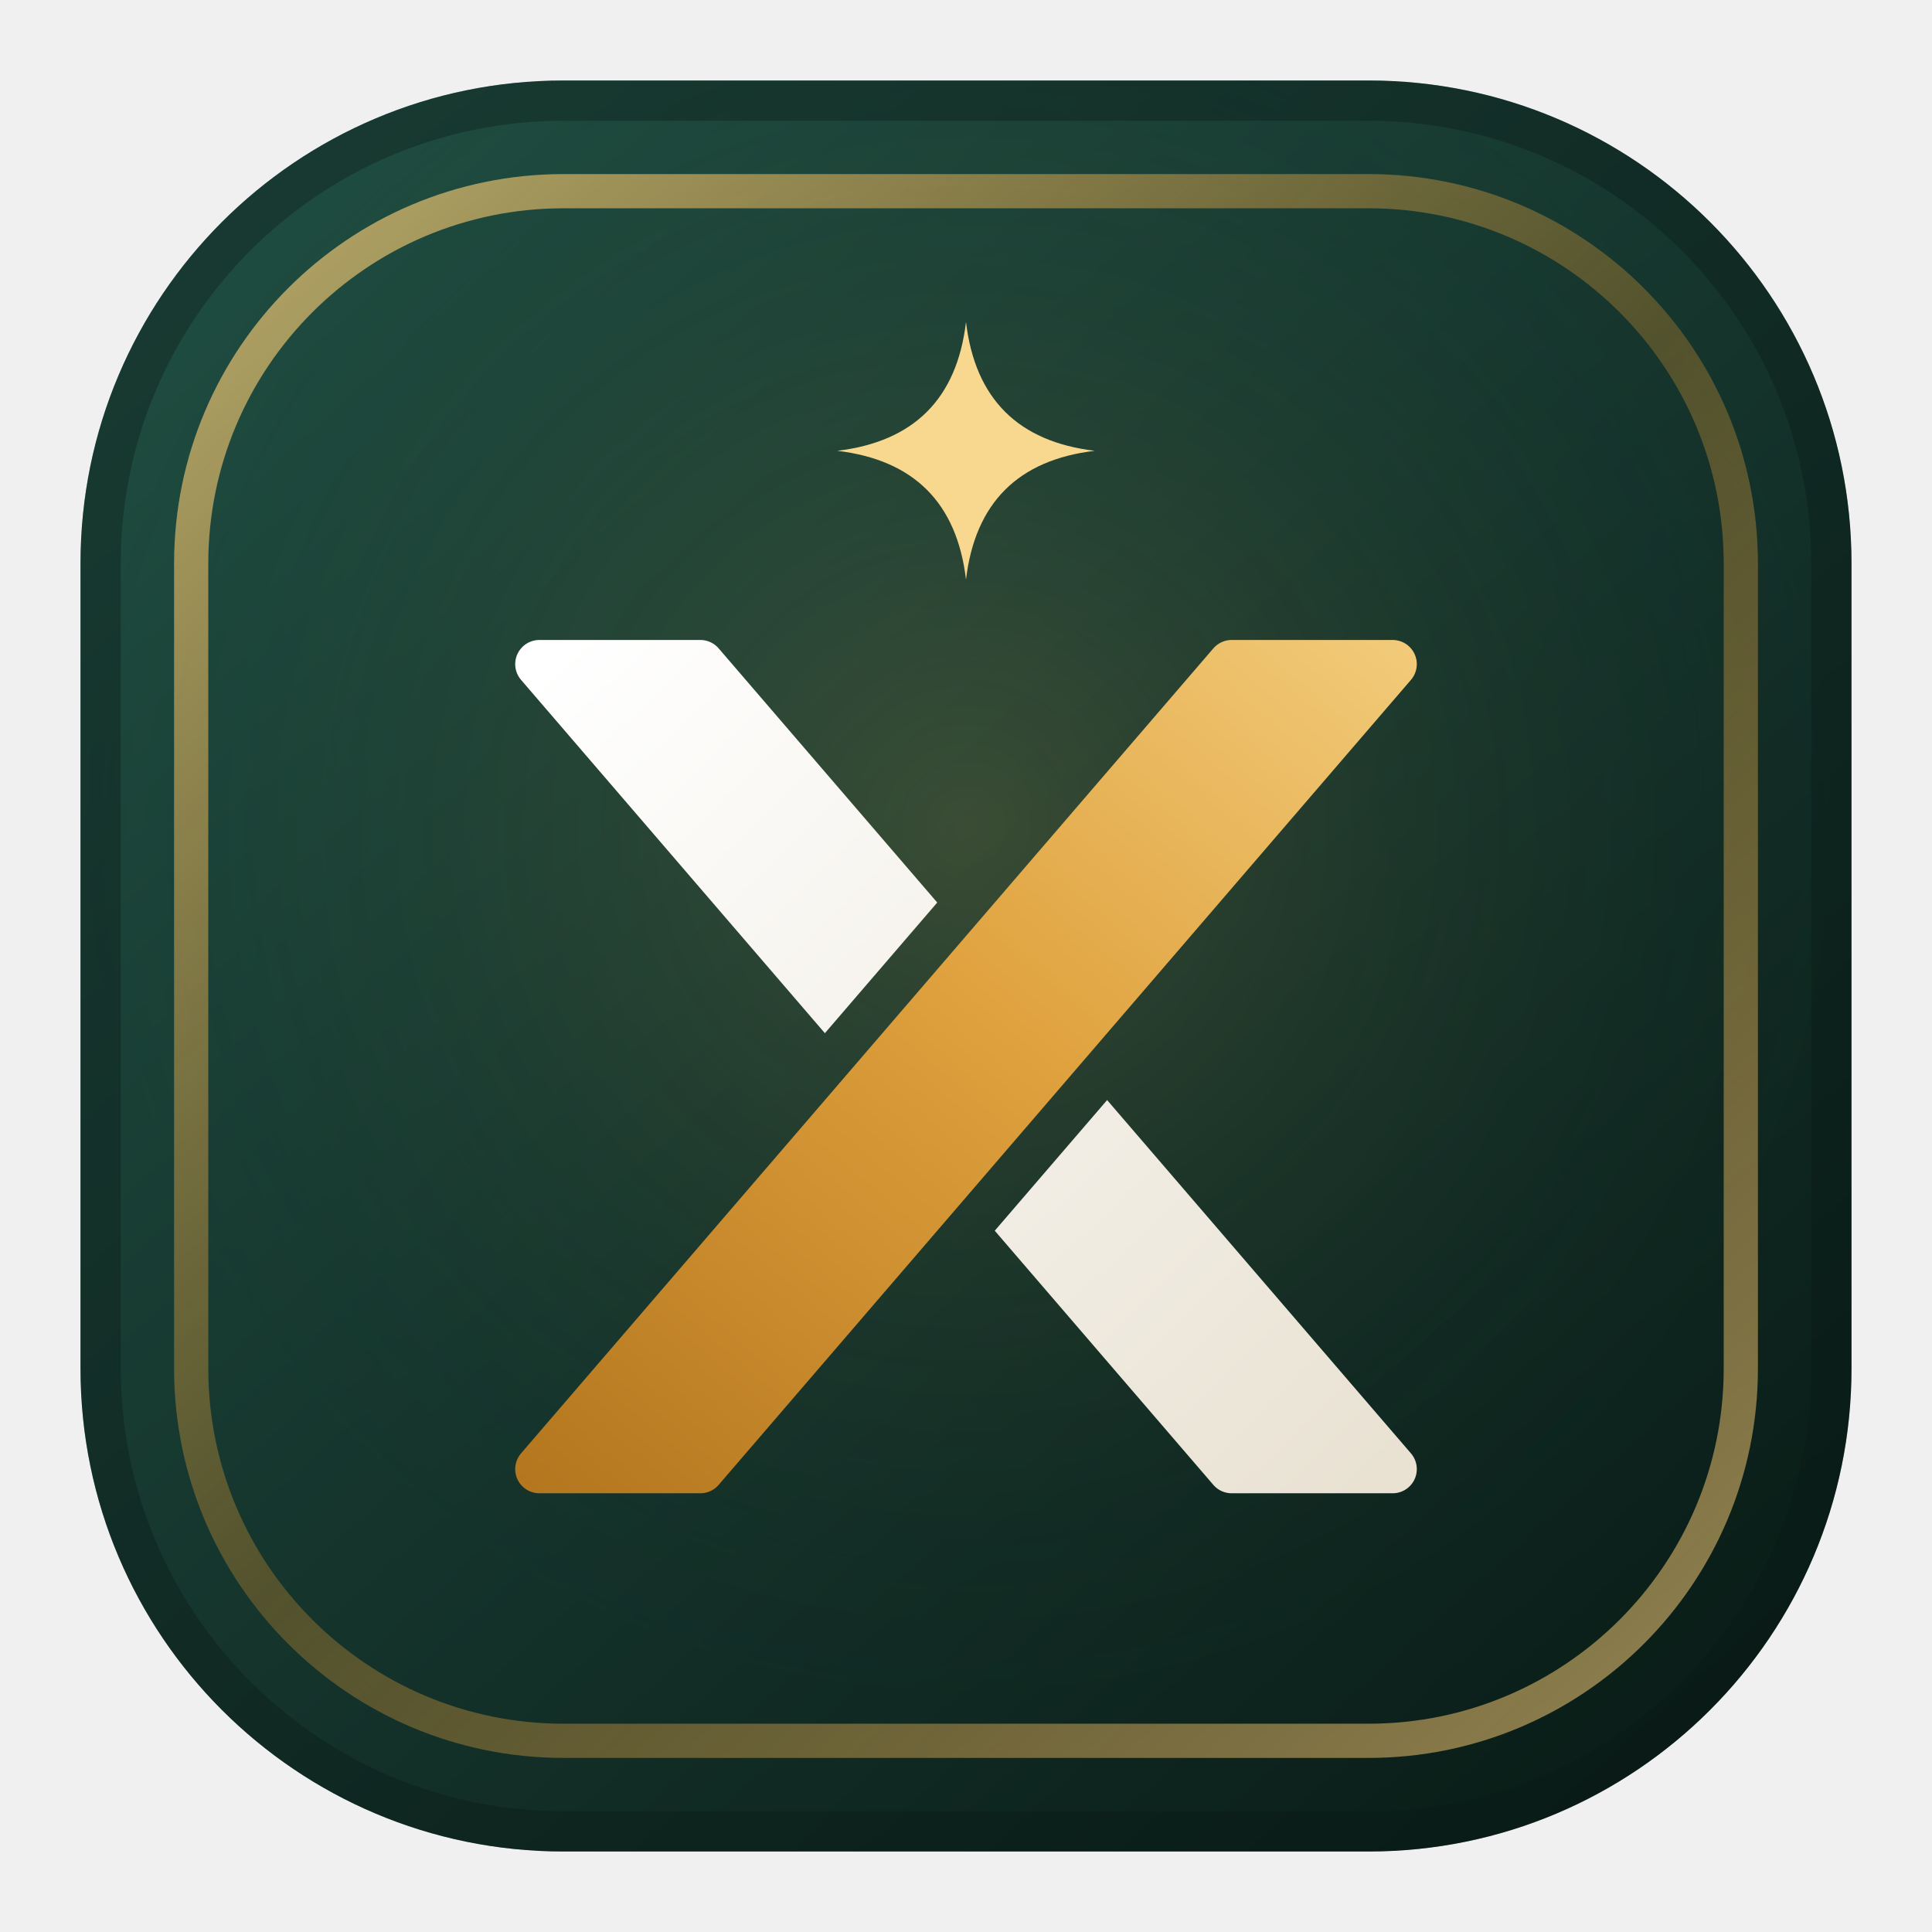
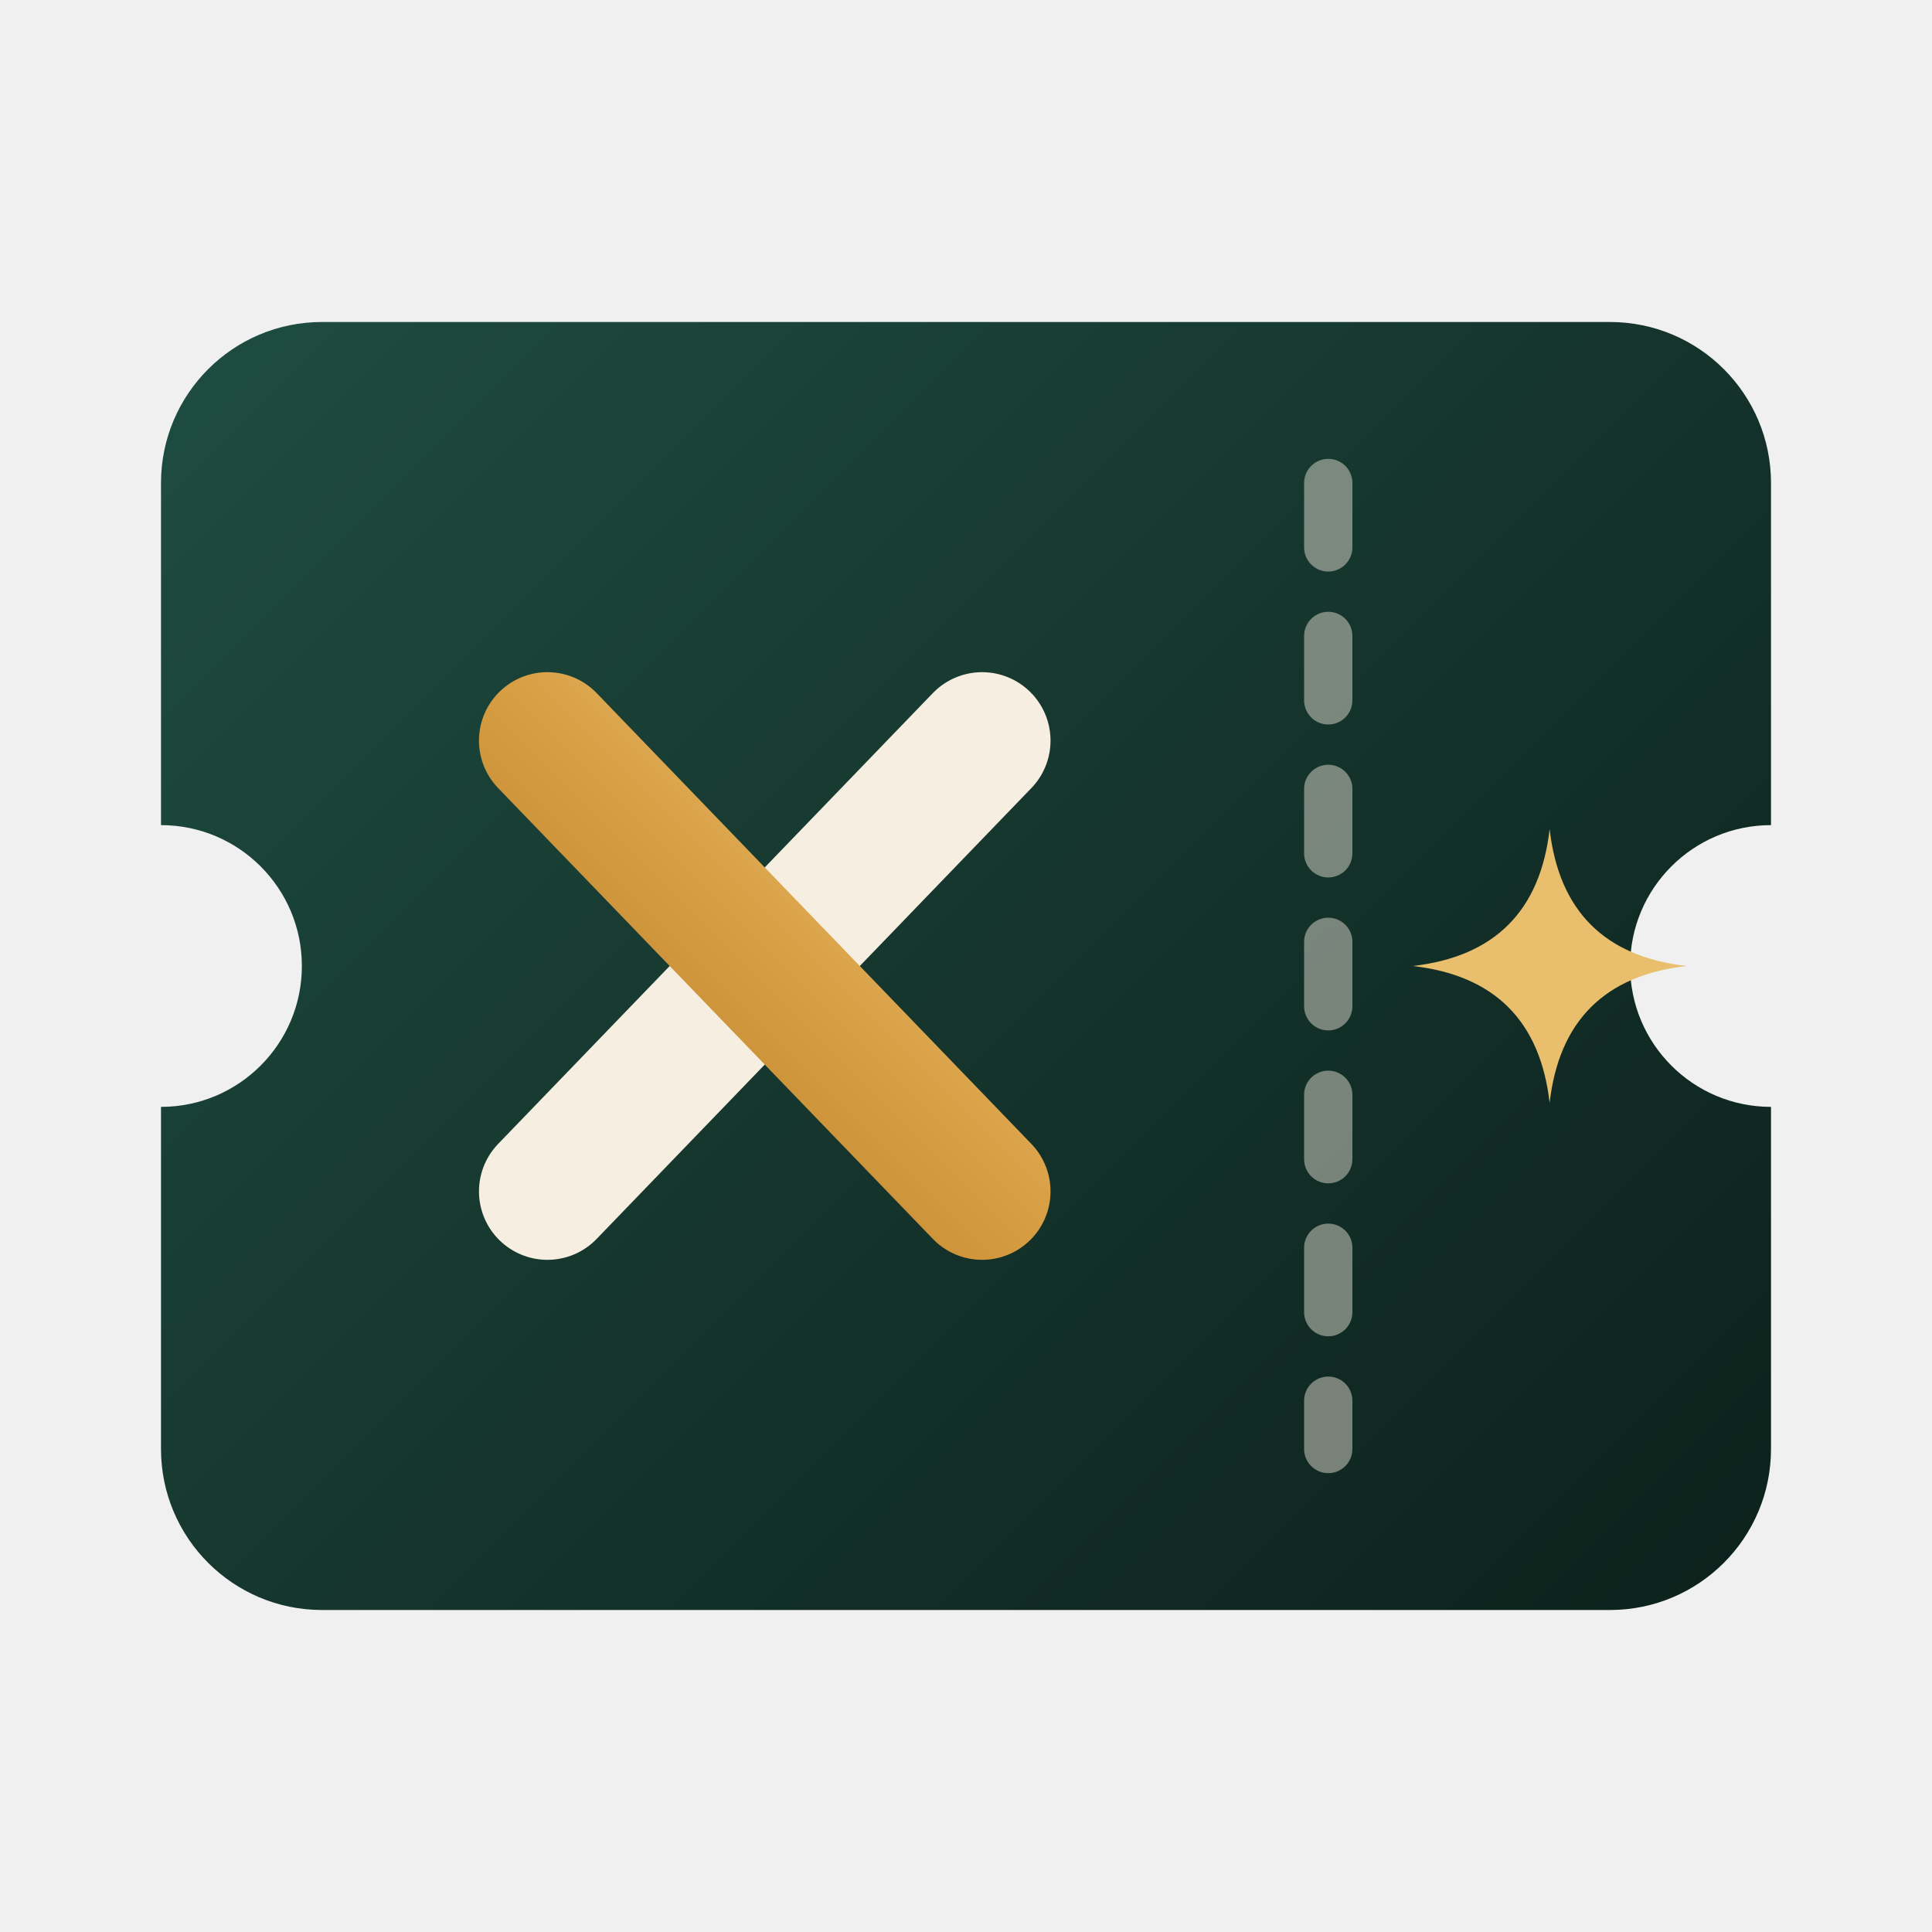
<svg xmlns="http://www.w3.org/2000/svg" viewBox="0 0 48 48" width="48" height="48" role="img" aria-label="XOrder">
  <defs>
-     <linearGradient id="xo-pine" x1="6" y1="4" x2="42" y2="44" gradientUnits="userSpaceOnUse">
-       <stop offset="0%" stop-color="#1f4d41" />
-       <stop offset="54%" stop-color="#14332b" />
-       <stop offset="100%" stop-color="#0a1c17" />
+     <linearGradient id="xo-pine" x1="6" y1="6" x2="42" y2="42" gradientUnits="userSpaceOnUse">
+       <stop offset="0" stop-color="#1f4d41" />
+       <stop offset=".55" stop-color="#14332b" />
+       <stop offset="1" stop-color="#0c211b" />
    </linearGradient>
-     <radialGradient id="xo-glow" cx="50%" cy="42%" r="52%">
-       <stop offset="0%" stop-color="#e3ad4e" stop-opacity="0.18" />
-       <stop offset="100%" stop-color="#14332b" stop-opacity="0" />
-     </radialGradient>
-     <linearGradient id="xo-gold" x1="13" y1="37" x2="35" y2="11" gradientUnits="userSpaceOnUse">
-       <stop offset="0%" stop-color="#b4761e" />
-       <stop offset="48%" stop-color="#dfa13d" />
-       <stop offset="100%" stop-color="#f7d68a" />
+     <linearGradient id="xo-gold" x1="13" y1="30" x2="25" y2="18" gradientUnits="userSpaceOnUse">
+       <stop offset="0" stop-color="#b2771f" />
+       <stop offset=".55" stop-color="#d9a046" />
+       <stop offset="1" stop-color="#f2d38c" />
    </linearGradient>
-     <linearGradient id="xo-gold-rim" x1="6" y1="4" x2="42" y2="44" gradientUnits="userSpaceOnUse">
-       <stop offset="0%" stop-color="#f5ce7c" stop-opacity="0.72" />
-       <stop offset="50%" stop-color="#c88a2e" stop-opacity="0.34" />
-       <stop offset="100%" stop-color="#f5ce7c" stop-opacity="0.58" />
-     </linearGradient>
-     <linearGradient id="xo-ivory" x1="14" y1="16" x2="34" y2="37" gradientUnits="userSpaceOnUse">
-       <stop offset="0%" stop-color="#ffffff" />
-       <stop offset="100%" stop-color="#e9e2d3" />
-     </linearGradient>
-     <mask id="xo-weave" maskUnits="userSpaceOnUse" x="0" y="0" width="48" height="48">
-       <rect width="48" height="48" fill="#ffffff" />
-       <path d="M 11.96 40.5 L 36.04 12.5" stroke="#000000" stroke-width="6.4" stroke-linecap="butt" />
-     </mask>
  </defs>
-   <rect x="2" y="2" width="44" height="44" rx="12" fill="url(#xo-pine)" />
-   <rect x="2" y="2" width="44" height="44" rx="12" fill="url(#xo-glow)" />
-   <rect x="2.5" y="2.5" width="43" height="43" rx="11.5" fill="none" stroke="#091814" stroke-opacity="0.35" />
-   <rect x="4.75" y="4.75" width="38.5" height="38.5" rx="9.25" fill="none" stroke="url(#xo-gold-rim)" stroke-width="0.85" />
-   <g mask="url(#xo-weave)">
-     <path d="M13.4 16.5 H17.4 L34.6 36.5 H30.6 Z" fill="url(#xo-ivory)" stroke="url(#xo-ivory)" stroke-width="1.2" stroke-linejoin="round" />
-   </g>
-   <path d="M13.4 36.5 H17.4 L34.6 16.5 H30.6 Z" fill="url(#xo-gold)" stroke="url(#xo-gold)" stroke-width="1.2" stroke-linejoin="round" />
-   <path d="M24 8.0 Q24.34 10.86 27.2 11.2 Q24.34 11.54 24 14.4 Q23.66 11.54 20.8 11.2 Q23.66 10.86 24 8.0 Z" fill="#f8d88e" />
+   <path d="M8 8 H40 a4 4 0 0 1 4 4 V20.5 a3.5 3.5 0 0 0 0 7 V36 a4 4 0 0 1 -4 4 H8 a4 4 0 0 1 -4 -4 V27.5 a3.5 3.5 0 0 0 0 -7 V12 a4 4 0 0 1 4 -4 Z" fill="url(#xo-pine)" />
+   <path d="M33 12 V36" stroke="#f6efe1" stroke-opacity=".45" stroke-width="1.2" stroke-dasharray="1.6 2.2" stroke-linecap="round" />
+   <path d="M24.4 18.4 L13.6 29.6" stroke="#f6efe1" stroke-width="3.4" stroke-linecap="round" fill="none" />
+   <path d="M13.6 18.4 L24.4 29.6" stroke="url(#xo-gold)" stroke-width="3.4" stroke-linecap="round" fill="none" />
+   <path d="M38.5 20.6 Q38.85 23.65 41.9 24 Q38.85 24.35 38.5 27.4 Q38.15 24.35 35.1 24 Q38.15 23.65 38.5 20.6 Z" fill="#e9be6c" />
</svg>
